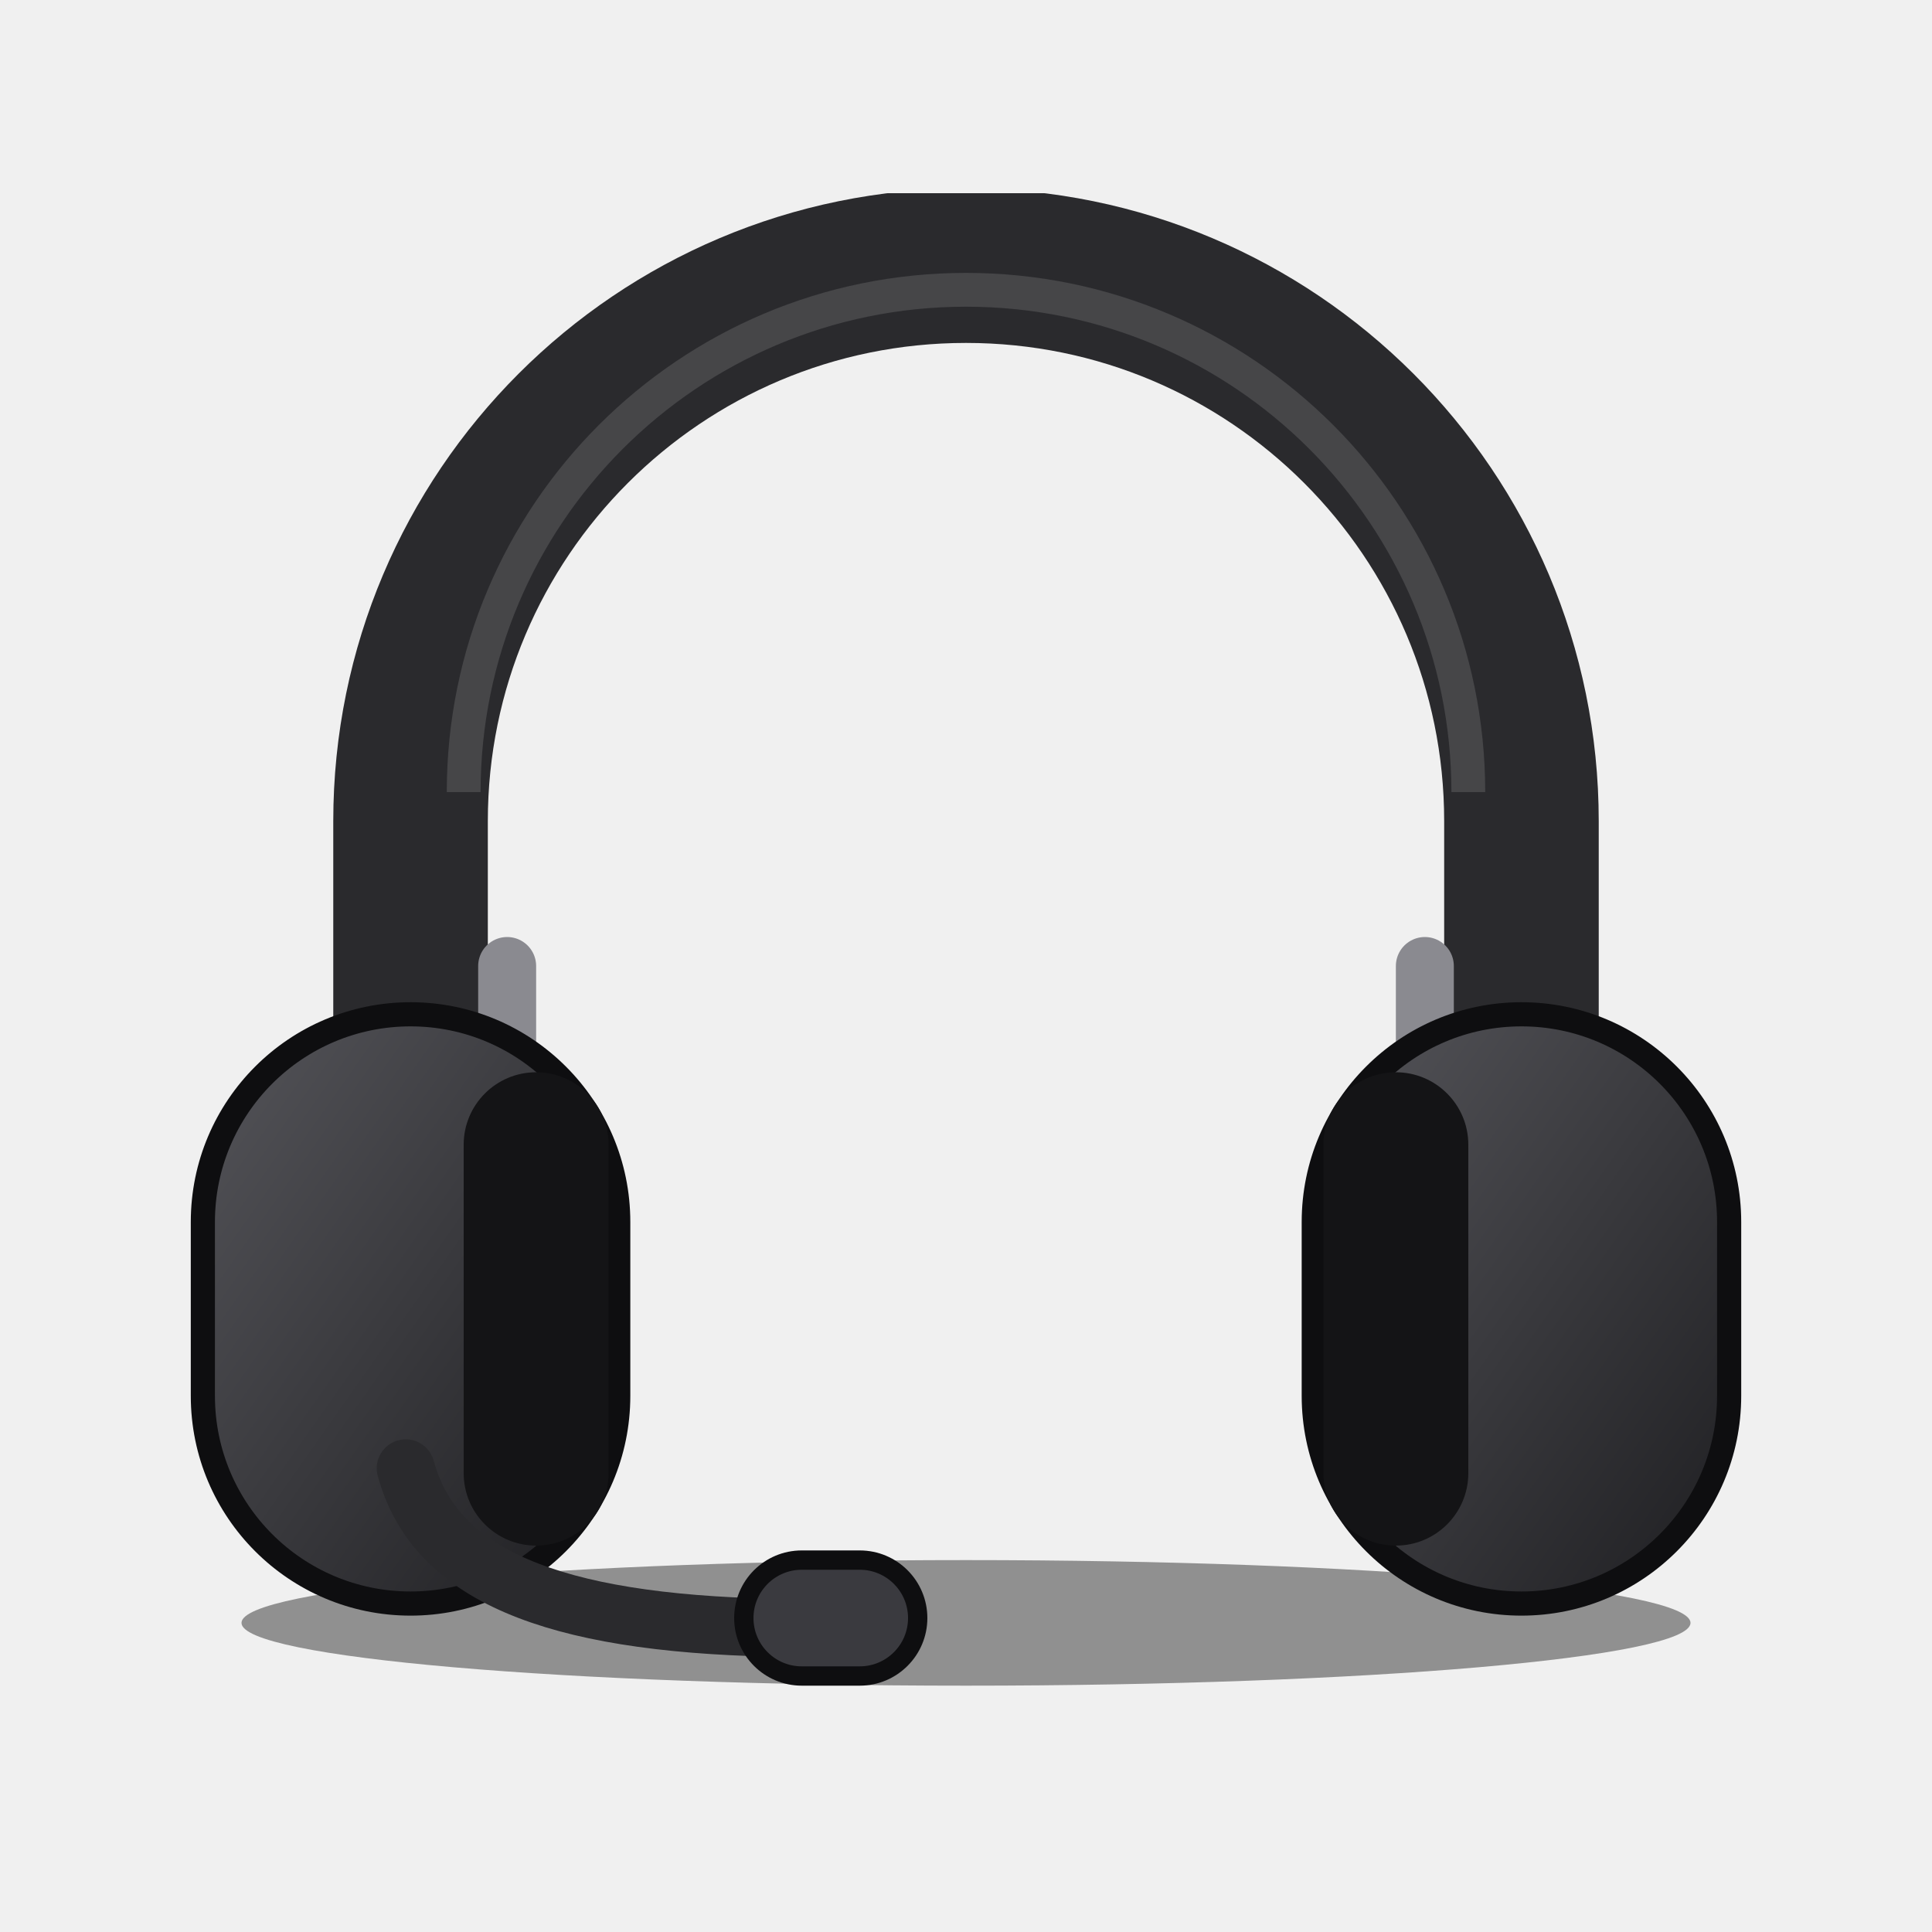
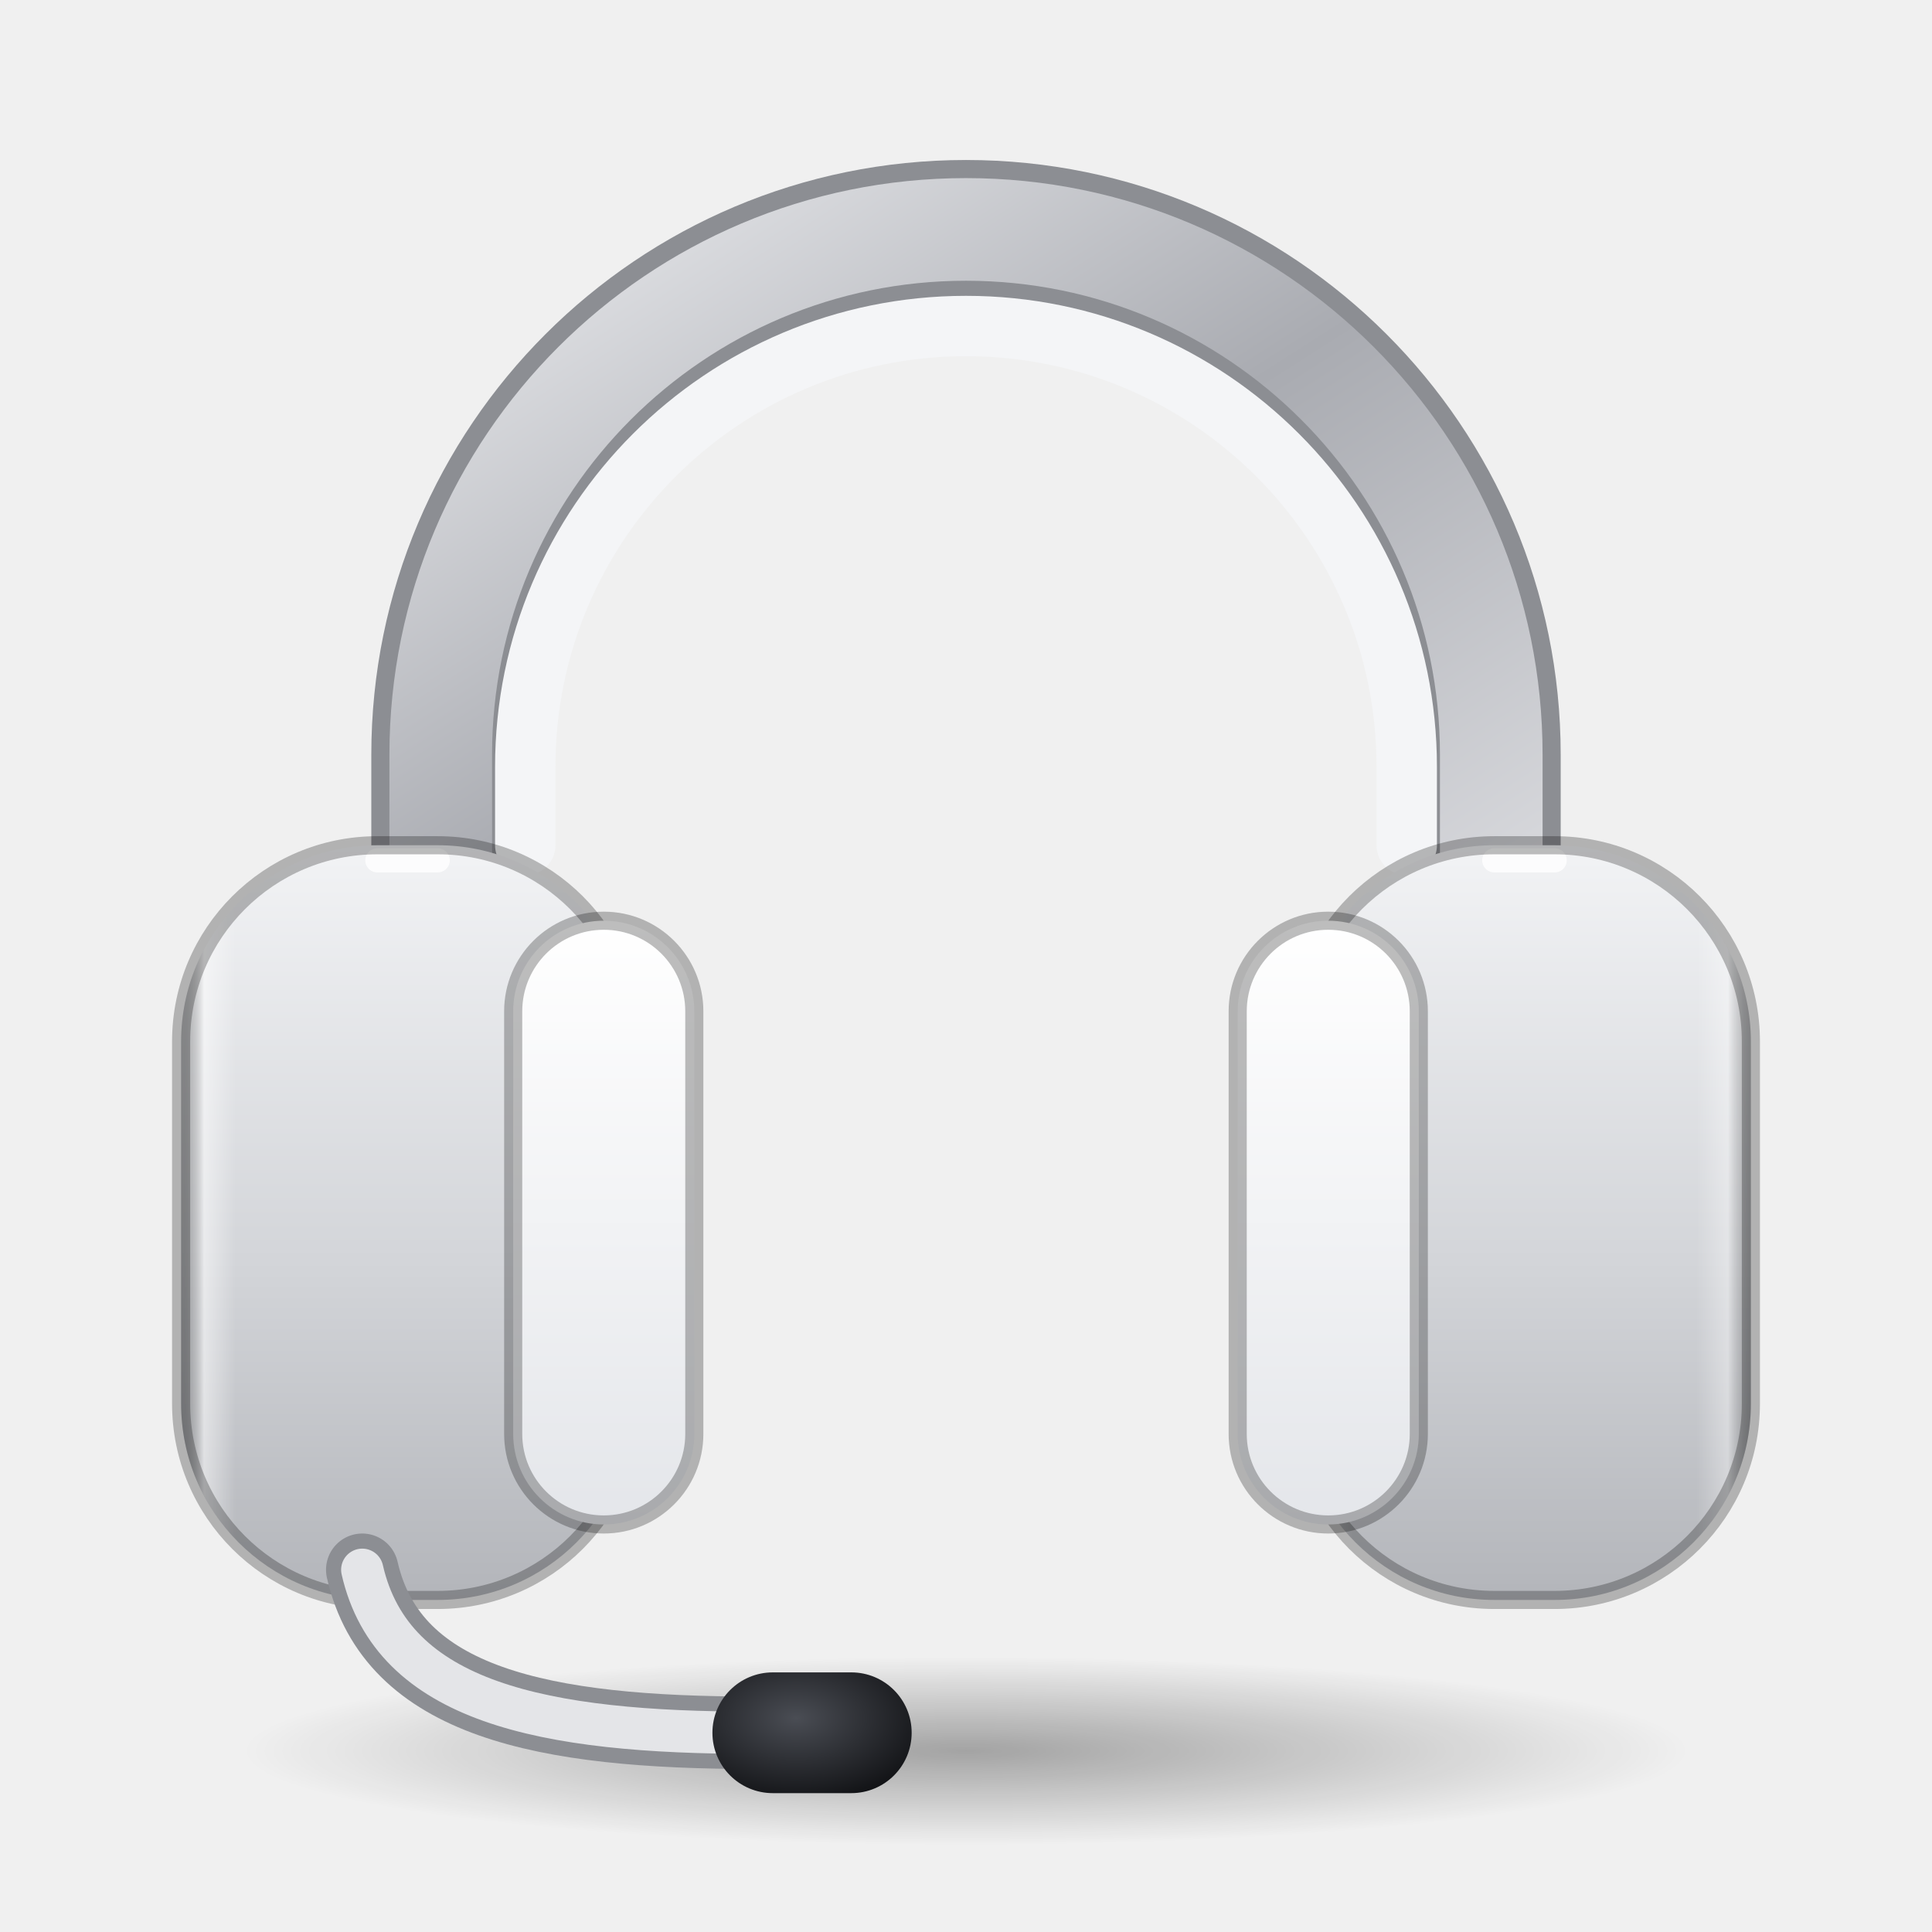
- <svg xmlns="http://www.w3.org/2000/svg" width="128" height="128" viewBox="0 0 40 40">
-   <svg y="4" width="40" height="32" viewBox="0 0 40 32">
-     <defs>
-       <linearGradient id="cup" x1="0" y1="0" x2="1" y2="1">
-         <stop offset="0" stop-color="#55555a" />
-         <stop offset="1" stop-color="#1e1e21" />
-       </linearGradient>
-     </defs>
-     <ellipse cx="20" cy="29.6" rx="15" ry="1.3" fill="#000000" fill-opacity="0.4" />
-     <path d="M8.5 17.5V13a11.5 11.5 0 0 1 23 0v4.5" fill="none" stroke="#2a2a2d" stroke-width="3.2" stroke-linecap="round" />
-     <path d="M9.6 12.4a10.4 10.4 0 0 1 20.8 0" fill="none" stroke="#ffffff" stroke-opacity="0.13" stroke-width="0.7" />
-     <path d="M10.5 20.5V16M29.5 20.5V16" stroke="#8a8a90" stroke-width="1.2" stroke-linecap="round" />
-     <rect x="4.2" y="17" width="8.6" height="12.2" rx="4.3" fill="url(#cup)" stroke="#0e0e10" stroke-width="0.5" />
-     <rect x="9.6" y="18.2" width="3" height="9.8" rx="1.5" fill="#141416" />
-     <rect x="27.2" y="17" width="8.6" height="12.2" rx="4.3" fill="url(#cup)" stroke="#0e0e10" stroke-width="0.5" />
-     <rect x="27.4" y="18.2" width="3" height="9.8" rx="1.5" fill="#141416" />
-     <path d="M8.4 26.4c.6 2.2 3 3.2 7.6 3.3" fill="none" stroke="#2a2a2d" stroke-width="1.2" stroke-linecap="round" />
-     <rect x="15.4" y="28.3" width="3.6" height="2.4" rx="1.2" fill="#3a3a3f" stroke="#0e0e10" stroke-width="0.4" />
-   </svg>
+ <svg xmlns="http://www.w3.org/2000/svg" width="128" height="128" viewBox="0 0 64 64">
+   <defs>
+     <linearGradient id="alu" x1="0" y1="0" x2="0" y2="1">
+       <stop offset="0" stop-color="#f2f3f5" />
+       <stop offset=".55" stop-color="#d3d5d9" />
+       <stop offset="1" stop-color="#b3b5ba" />
+     </linearGradient>
+     <linearGradient id="alu-dark" x1="0" y1="0" x2="0" y2="1">
+       <stop offset="0" stop-color="#d6d8dc" />
+       <stop offset="1" stop-color="#9c9ea3" />
+     </linearGradient>
+     <linearGradient id="side" x1="0" y1="0" x2="1" y2="0">
+       <stop offset="0" stop-color="#000000" stop-opacity=".22" />
+       <stop offset=".05" stop-color="#ffffff" stop-opacity=".5" />
+       <stop offset=".12" stop-color="#ffffff" stop-opacity="0" />
+       <stop offset=".88" stop-color="#ffffff" stop-opacity="0" />
+       <stop offset=".95" stop-color="#ffffff" stop-opacity=".35" />
+       <stop offset="1" stop-color="#000000" stop-opacity=".24" />
+     </linearGradient>
+     <linearGradient id="lip" x1="0" y1="0" x2="0" y2="1">
+       <stop offset="0" stop-color="#c4c6cb" />
+       <stop offset="1" stop-color="#8c8e93" />
+     </linearGradient>
+     <linearGradient id="lip-white" x1="0" y1="0" x2="0" y2="1">
+       <stop offset="0" stop-color="#e2e4e8" />
+       <stop offset="1" stop-color="#c3c6cc" />
+     </linearGradient>
+     <linearGradient id="plastic" x1="0" y1="0" x2="0" y2="1">
+       <stop offset="0" stop-color="#ffffff" />
+       <stop offset="1" stop-color="#e4e6ea" />
+     </linearGradient>
+     <linearGradient id="steel" x1="0" y1="0" x2="1" y2="1">
+       <stop offset="0" stop-color="#e9eaed" />
+       <stop offset=".5" stop-color="#a9abb1" />
+       <stop offset="1" stop-color="#d8d9dd" />
+     </linearGradient>
+     <linearGradient id="glass" x1="0" y1="0" x2="0" y2="1">
+       <stop offset="0" stop-color="#2a2d34" />
+       <stop offset="1" stop-color="#0b0c0f" />
+     </linearGradient>
+     <linearGradient id="wall" x1="0" y1="0" x2="1" y2="1">
+       <stop offset="0" stop-color="#1d6bff" />
+       <stop offset=".5" stop-color="#7a3cff" />
+       <stop offset="1" stop-color="#ff5a7a" />
+     </linearGradient>
+     <linearGradient id="label" x1="0" y1="0" x2="0" y2="1">
+       <stop offset="0" stop-color="#2f80ff" />
+       <stop offset="1" stop-color="#1550d6" />
+     </linearGradient>
+     <linearGradient id="gold" x1="0" y1="0" x2="0" y2="1">
+       <stop offset="0" stop-color="#f1d58a" />
+       <stop offset="1" stop-color="#c39a3c" />
+     </linearGradient>
+     <radialGradient id="cone" cx=".42" cy=".38" r=".7">
+       <stop offset="0" stop-color="#4a4d54" />
+       <stop offset="1" stop-color="#121316" />
+     </radialGradient>
+     <radialGradient id="lens" cx=".4" cy=".35" r=".7">
+       <stop offset="0" stop-color="#3a5fae" />
+       <stop offset=".6" stop-color="#14203d" />
+       <stop offset="1" stop-color="#05070c" />
+     </radialGradient>
+     <radialGradient id="disc" cx=".5" cy=".5" r=".5">
+       <stop offset=".2" stop-color="#f7f8fa" />
+       <stop offset="1" stop-color="#b9bcc3" />
+     </radialGradient>
+     <linearGradient id="sheen" x1="0" y1="0" x2="1" y2="1">
+       <stop offset=".2" stop-color="#ff7ad9" stop-opacity="0" />
+       <stop offset=".38" stop-color="#ff7ad9" stop-opacity=".4" />
+       <stop offset=".52" stop-color="#5fd3ff" stop-opacity=".4" />
+       <stop offset=".66" stop-color="#9dff7a" stop-opacity=".32" />
+       <stop offset=".82" stop-color="#ffe066" stop-opacity="0" />
+     </linearGradient>
+     <radialGradient id="shadow" cx=".5" cy=".5" r=".5">
+       <stop offset="0" stop-color="#000000" stop-opacity=".32" />
+       <stop offset="1" stop-color="#000000" stop-opacity="0" />
+     </radialGradient>
+   </defs>
+   <ellipse cx="32" cy="58" rx="24" ry="3.12" fill="url(#shadow)" />
+   <path d="M14.6 30V25a17.4 17.4 0 0 1 34.8 0v5" fill="none" stroke="#8c8e93" stroke-width="4.6" stroke-linecap="round" />
+   <path d="M14.6 30V25a17.4 17.4 0 0 1 34.8 0v5" fill="none" stroke="url(#steel)" stroke-width="3.4" stroke-linecap="round" />
+   <path d="M17.4 28V25.4a14.6 14.6 0 0 1 29.2 0V28" fill="none" stroke="#f4f5f7" stroke-width="2" stroke-linecap="round" />
+   <path d="M12.5 28h2.0a6.5 6.5 0 0 1 6.5 6.5v12.0a6.5 6.5 0 0 1-6.5 6.5h-2.0a6.5 6.5 0 0 1-6.5-6.5v-12.0a6.5 6.5 0 0 1 6.5-6.5z" fill="url(#alu)" />
+   <path d="M12.5 28h2.0a6.5 6.5 0 0 1 6.5 6.5v12.0a6.5 6.5 0 0 1-6.5 6.5h-2.0a6.5 6.5 0 0 1-6.5-6.5v-12.0a6.5 6.5 0 0 1 6.5-6.5z" fill="url(#side)" />
+   <path d="M12.5 28.5h2.0" stroke="#ffffff" stroke-opacity=".8" stroke-width=".8" stroke-linecap="round" />
+   <path d="M12.5 28h2.0a6.5 6.5 0 0 1 6.5 6.5v12.0a6.5 6.5 0 0 1-6.5 6.5h-2.0a6.5 6.5 0 0 1-6.5-6.5v-12.0a6.5 6.5 0 0 1 6.5-6.5z" fill="none" stroke="#000000" stroke-opacity=".26" stroke-width=".6" />
+   <rect x="17" y="30.5" width="6" height="20" rx="3" fill="url(#plastic)" stroke="#000000" stroke-opacity=".26" stroke-width=".6" />
+   <path d="M49.5 28h2.0a6.5 6.5 0 0 1 6.5 6.5v12.0a6.5 6.5 0 0 1-6.5 6.5h-2.0a6.5 6.5 0 0 1-6.5-6.5v-12.0a6.5 6.5 0 0 1 6.5-6.5z" fill="url(#alu)" />
+   <path d="M49.5 28h2.0a6.5 6.5 0 0 1 6.5 6.5v12.0a6.5 6.5 0 0 1-6.5 6.5h-2.0a6.5 6.5 0 0 1-6.5-6.5v-12.0a6.5 6.5 0 0 1 6.5-6.5z" fill="url(#side)" />
+   <path d="M49.5 28.5h2.0" stroke="#ffffff" stroke-opacity=".8" stroke-width=".8" stroke-linecap="round" />
+   <path d="M49.5 28h2.0a6.5 6.5 0 0 1 6.5 6.5v12.0a6.5 6.5 0 0 1-6.5 6.5h-2.0a6.5 6.5 0 0 1-6.5-6.5v-12.0a6.5 6.5 0 0 1 6.5-6.5z" fill="none" stroke="#000000" stroke-opacity=".26" stroke-width=".6" />
+   <rect x="41" y="30.5" width="6" height="20" rx="3" fill="url(#plastic)" stroke="#000000" stroke-opacity=".26" stroke-width=".6" />
+   <path d="M12 52c1 4.4 6 5.4 13 5.4" fill="none" stroke="#8c8e93" stroke-width="2.4" stroke-linecap="round" />
+   <path d="M12 52c1 4.4 6 5.4 13 5.4" fill="none" stroke="#e4e5e8" stroke-width="1.4" stroke-linecap="round" />
+   <rect x="23.6" y="55.4" width="6.6" height="4" rx="2" fill="url(#cone)" />
</svg>
